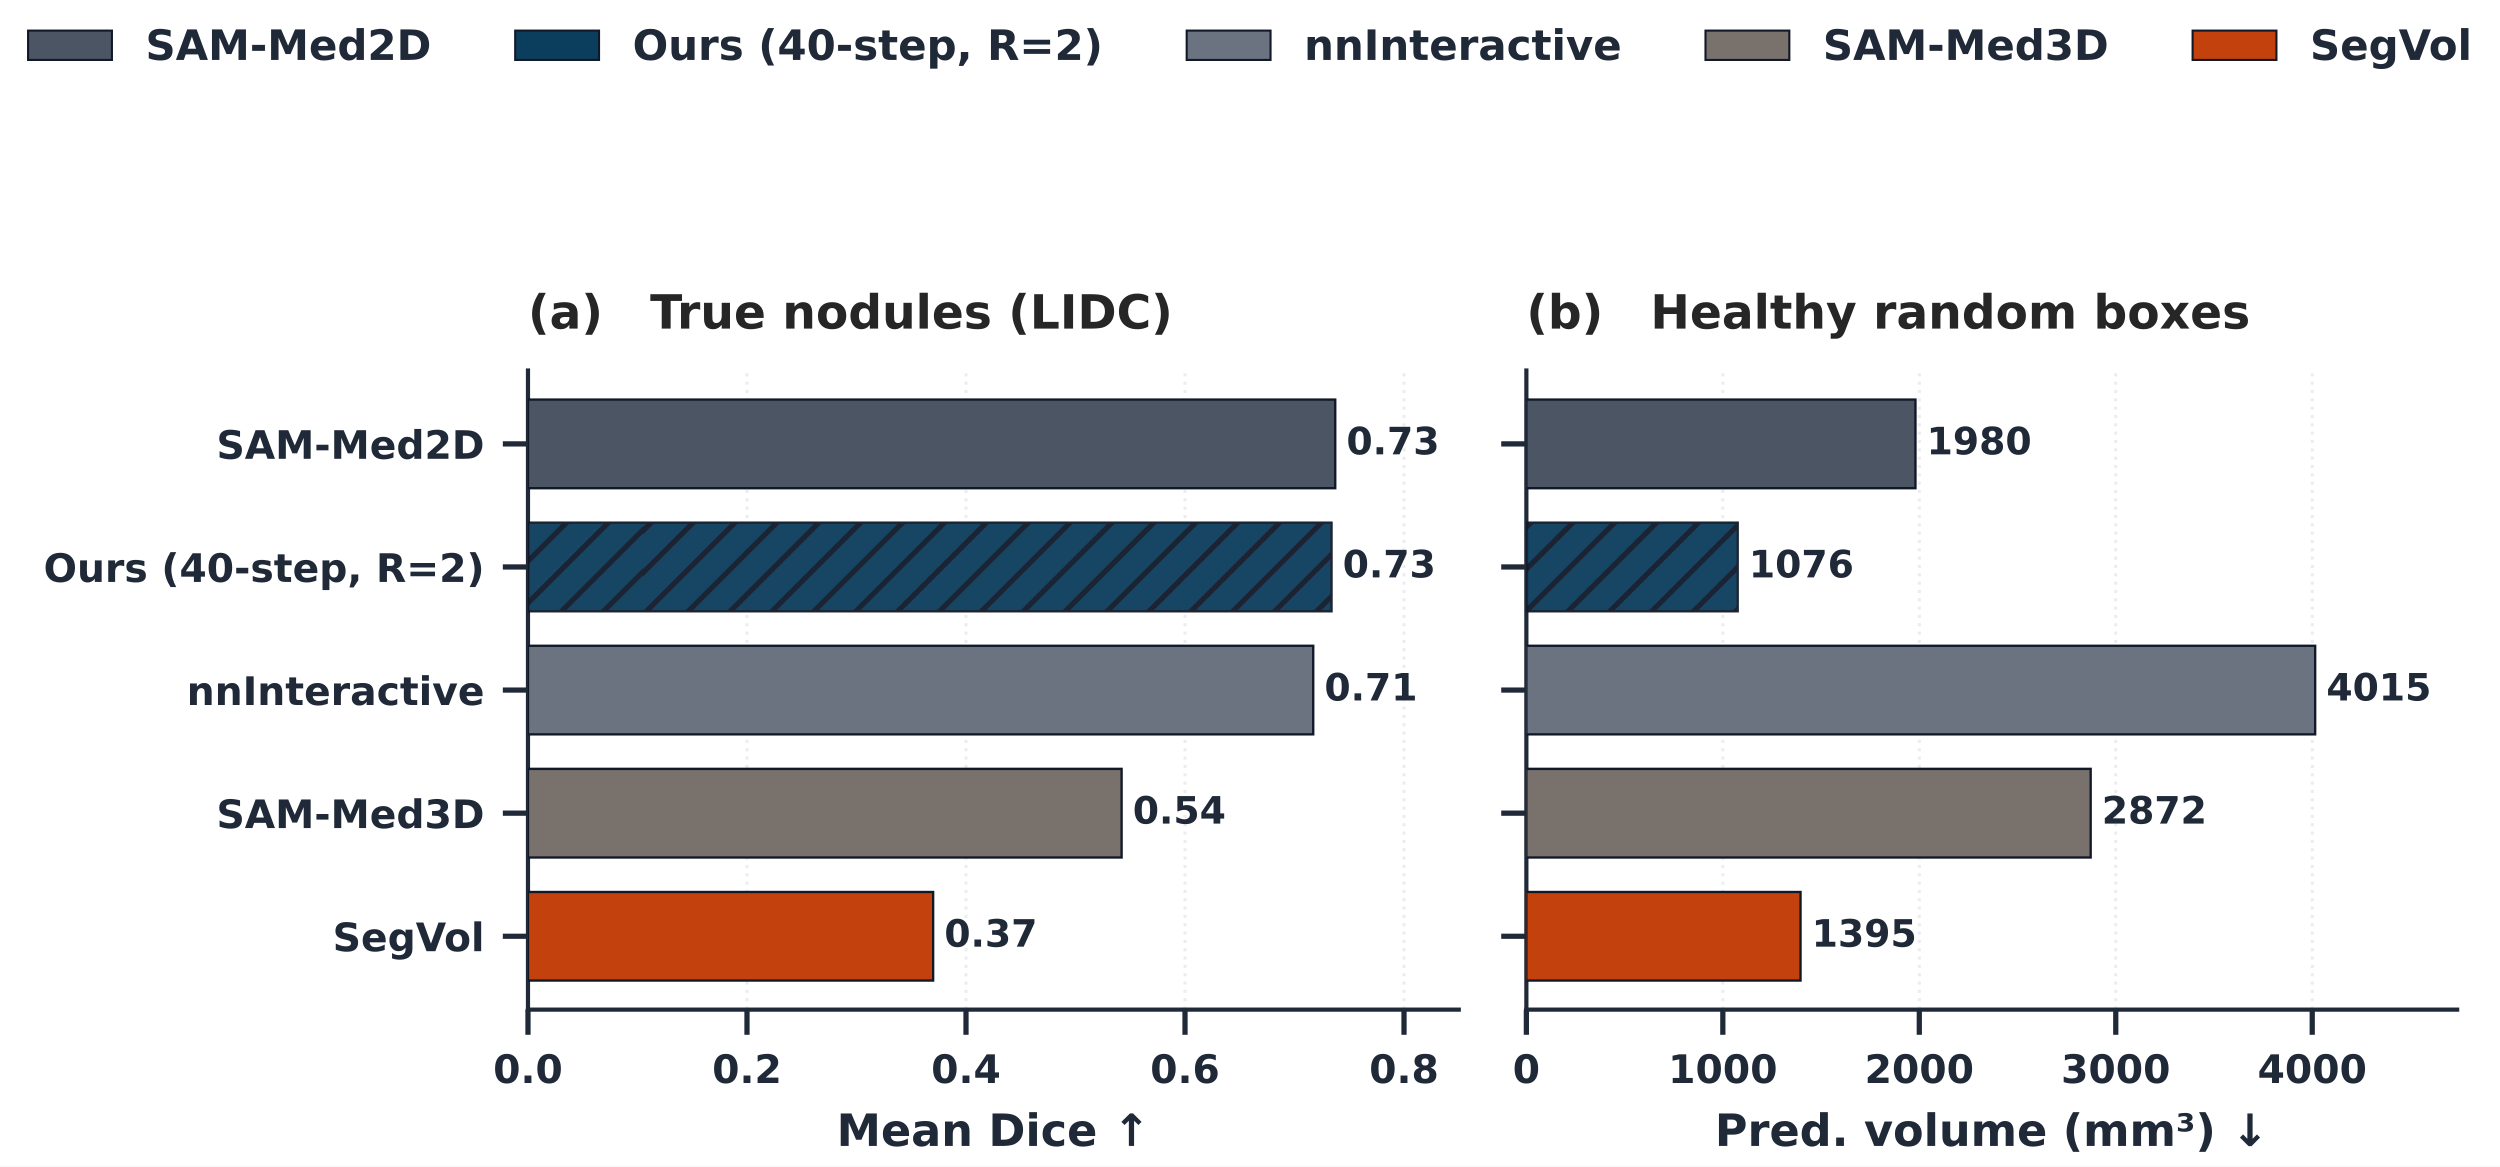
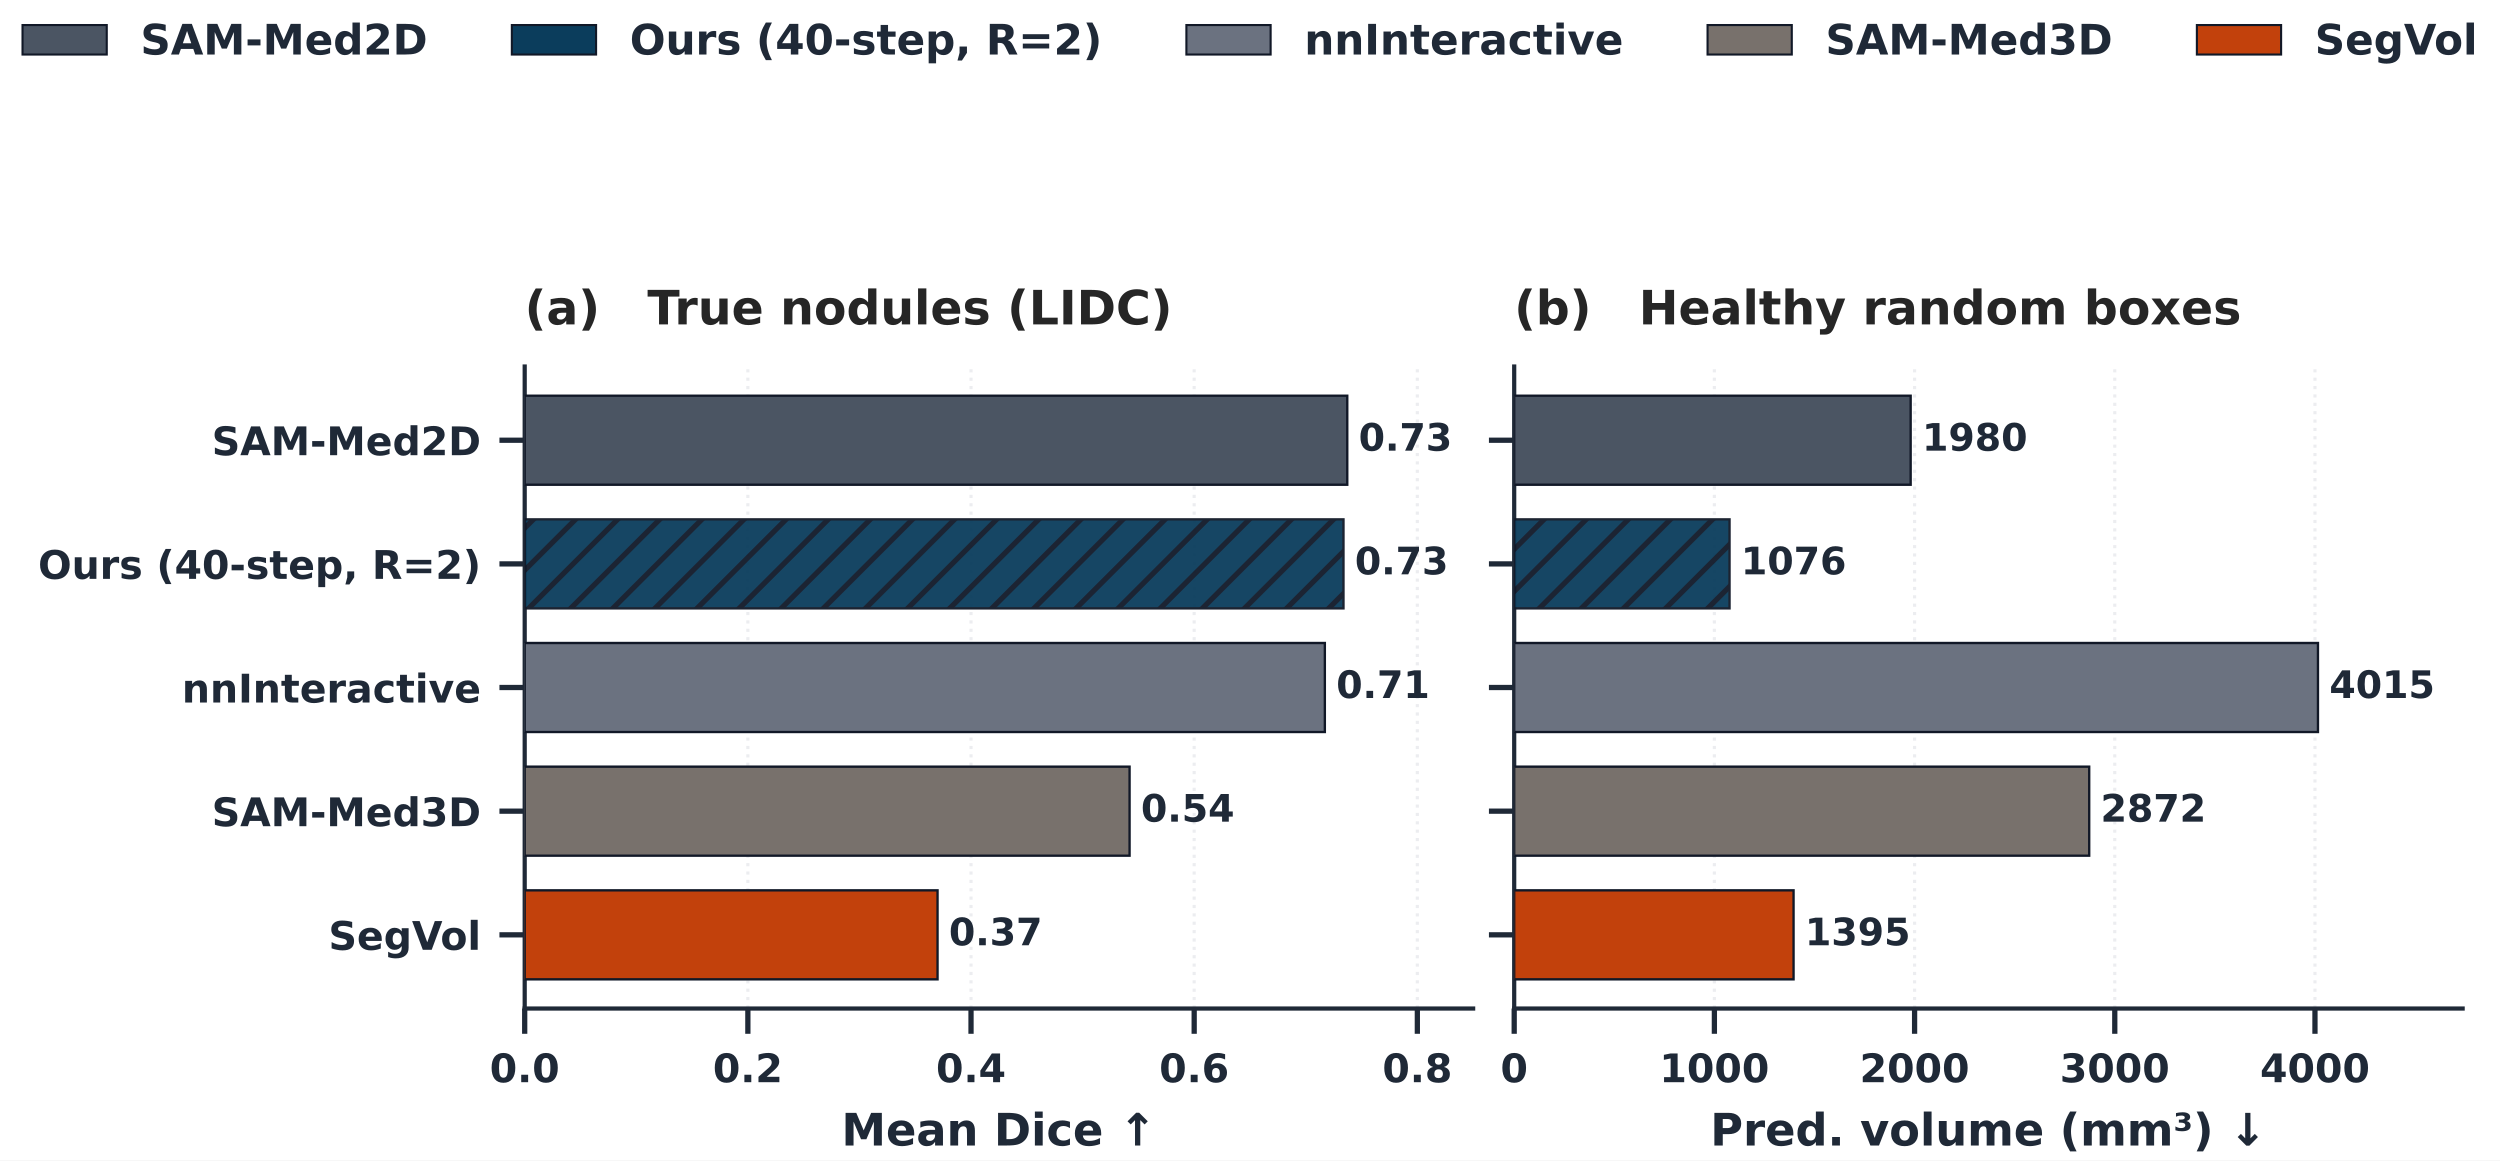
- <svg xmlns="http://www.w3.org/2000/svg" xmlns:xlink="http://www.w3.org/1999/xlink" width="477.082pt" height="222.615pt" viewBox="0 0 477.082 222.615" version="1.1">
+ <svg xmlns="http://www.w3.org/2000/svg" xmlns:xlink="http://www.w3.org/1999/xlink" width="474.923pt" height="220.455pt" viewBox="0 0 474.923 220.455" version="1.1">
  <defs>
    <style type="text/css">*{stroke-linejoin: round; stroke-linecap: butt}</style>
  </defs>
  <g id="figure_1">
    <g id="patch_1">
-       <path d="M 0 222.615  L 477.082 222.615  L 477.082 -0  L 0 -0  z " style="fill: #ffffff" />
+       <path d="M 0 220.455  L 474.923 220.455  L 474.923 0  L 0 0  z " style="fill: #ffffff" />
    </g>
    <g id="axes_1">
      <g id="patch_2">
-         <path d="M 100.756 192.67  L 278.381 192.67  L 278.381 70.708  L 100.756 70.708  z " style="fill: #ffffff" />
+         <path d="M 99.676 191.59  L 279.851 191.59  L 279.851 69.628  L 99.676 69.628  z " style="fill: #ffffff" />
      </g>
      <g id="matplotlib.axis_1">
        <g id="xtick_1">
          <g id="line2d_1">
-             <path d="M 100.756 192.67  L 100.756 70.708  " clip-path="url(#p31527097b0)" style="fill: none; stroke-dasharray: 0.6,0.99; stroke-dashoffset: 0; stroke: #e5e7eb; stroke-opacity: 0.75; stroke-width: 0.6" />
+             <path d="M 99.676 191.59  L 99.676 69.628  " clip-path="url(#pc7a6b435fd)" style="fill: none; stroke-dasharray: 0.6,0.99; stroke-dashoffset: 0; stroke: #e5e7eb; stroke-opacity: 0.75; stroke-width: 0.6" />
          </g>
          <g id="line2d_2">
            <defs>
-               <path id="mce74bf1b65" d="M 0 0  L 0 4.8  " style="stroke: #1f2937" />
+               <path id="ma908ad973b" d="M 0 0  L 0 4.8  " style="stroke: #1f2937" />
            </defs>
            <g>
-               <use xlink:href="#mce74bf1b65" x="100.756" y="192.67" style="fill: #1f2937; stroke: #1f2937" />
+               <use xlink:href="#ma908ad973b" x="99.676" y="191.59" style="fill: #1f2937; stroke: #1f2937" />
            </g>
          </g>
          <g id="text_1">
-             <text style="fill: #1f2937; font: 700 7.5px 'DejaVu Sans'; text-anchor: middle" x="100.756" y="206.669" transform="rotate(-0 100.7558 206.6685)">0.0</text>
+             <text style="fill: #1f2937; font: 700 7.5px 'DejaVu Sans'; text-anchor: middle" x="99.676" y="205.589" transform="rotate(-0 99.67582 205.5885)">0.0</text>
          </g>
        </g>
        <g id="xtick_2">
          <g id="line2d_3">
-             <path d="M 142.55 192.67  L 142.55 70.708  " clip-path="url(#p31527097b0)" style="fill: none; stroke-dasharray: 0.6,0.99; stroke-dashoffset: 0; stroke: #e5e7eb; stroke-opacity: 0.75; stroke-width: 0.6" />
+             <path d="M 142.07 191.59  L 142.07 69.628  " clip-path="url(#pc7a6b435fd)" style="fill: none; stroke-dasharray: 0.6,0.99; stroke-dashoffset: 0; stroke: #e5e7eb; stroke-opacity: 0.75; stroke-width: 0.6" />
          </g>
          <g id="line2d_4">
            <g>
-               <use xlink:href="#mce74bf1b65" x="142.55" y="192.67" style="fill: #1f2937; stroke: #1f2937" />
+               <use xlink:href="#ma908ad973b" x="142.07" y="191.59" style="fill: #1f2937; stroke: #1f2937" />
            </g>
          </g>
          <g id="text_2">
-             <text style="fill: #1f2937; font: 700 7.5px 'DejaVu Sans'; text-anchor: middle" x="142.55" y="206.669" transform="rotate(-0 142.5499 206.6685)">0.2</text>
+             <text style="fill: #1f2937; font: 700 7.5px 'DejaVu Sans'; text-anchor: middle" x="142.07" y="205.589" transform="rotate(-0 142.0699 205.5885)">0.2</text>
          </g>
        </g>
        <g id="xtick_3">
          <g id="line2d_5">
-             <path d="M 184.344 192.67  L 184.344 70.708  " clip-path="url(#p31527097b0)" style="fill: none; stroke-dasharray: 0.6,0.99; stroke-dashoffset: 0; stroke: #e5e7eb; stroke-opacity: 0.75; stroke-width: 0.6" />
+             <path d="M 184.464 191.59  L 184.464 69.628  " clip-path="url(#pc7a6b435fd)" style="fill: none; stroke-dasharray: 0.6,0.99; stroke-dashoffset: 0; stroke: #e5e7eb; stroke-opacity: 0.75; stroke-width: 0.6" />
          </g>
          <g id="line2d_6">
            <g>
-               <use xlink:href="#mce74bf1b65" x="184.344" y="192.67" style="fill: #1f2937; stroke: #1f2937" />
+               <use xlink:href="#ma908ad973b" x="184.464" y="191.59" style="fill: #1f2937; stroke: #1f2937" />
            </g>
          </g>
          <g id="text_3">
-             <text style="fill: #1f2937; font: 700 7.5px 'DejaVu Sans'; text-anchor: middle" x="184.344" y="206.669" transform="rotate(-0 184.3439 206.6685)">0.4</text>
+             <text style="fill: #1f2937; font: 700 7.5px 'DejaVu Sans'; text-anchor: middle" x="184.464" y="205.589" transform="rotate(-0 184.4639 205.5885)">0.4</text>
          </g>
        </g>
        <g id="xtick_4">
          <g id="line2d_7">
-             <path d="M 226.138 192.67  L 226.138 70.708  " clip-path="url(#p31527097b0)" style="fill: none; stroke-dasharray: 0.6,0.99; stroke-dashoffset: 0; stroke: #e5e7eb; stroke-opacity: 0.75; stroke-width: 0.6" />
+             <path d="M 226.858 191.59  L 226.858 69.628  " clip-path="url(#pc7a6b435fd)" style="fill: none; stroke-dasharray: 0.6,0.99; stroke-dashoffset: 0; stroke: #e5e7eb; stroke-opacity: 0.75; stroke-width: 0.6" />
          </g>
          <g id="line2d_8">
            <g>
-               <use xlink:href="#mce74bf1b65" x="226.138" y="192.67" style="fill: #1f2937; stroke: #1f2937" />
+               <use xlink:href="#ma908ad973b" x="226.858" y="191.59" style="fill: #1f2937; stroke: #1f2937" />
            </g>
          </g>
          <g id="text_4">
-             <text style="fill: #1f2937; font: 700 7.5px 'DejaVu Sans'; text-anchor: middle" x="226.138" y="206.669" transform="rotate(-0 226.138 206.6685)">0.6</text>
+             <text style="fill: #1f2937; font: 700 7.5px 'DejaVu Sans'; text-anchor: middle" x="226.858" y="205.589" transform="rotate(-0 226.858 205.5885)">0.6</text>
          </g>
        </g>
        <g id="xtick_5">
          <g id="line2d_9">
-             <path d="M 267.932 192.67  L 267.932 70.708  " clip-path="url(#p31527097b0)" style="fill: none; stroke-dasharray: 0.6,0.99; stroke-dashoffset: 0; stroke: #e5e7eb; stroke-opacity: 0.75; stroke-width: 0.6" />
+             <path d="M 269.252 191.59  L 269.252 69.628  " clip-path="url(#pc7a6b435fd)" style="fill: none; stroke-dasharray: 0.6,0.99; stroke-dashoffset: 0; stroke: #e5e7eb; stroke-opacity: 0.75; stroke-width: 0.6" />
          </g>
          <g id="line2d_10">
            <g>
-               <use xlink:href="#mce74bf1b65" x="267.932" y="192.67" style="fill: #1f2937; stroke: #1f2937" />
+               <use xlink:href="#ma908ad973b" x="269.252" y="191.59" style="fill: #1f2937; stroke: #1f2937" />
            </g>
          </g>
          <g id="text_5">
-             <text style="fill: #1f2937; font: 700 7.5px 'DejaVu Sans'; text-anchor: middle" x="267.932" y="206.669" transform="rotate(-0 267.932 206.6685)">0.8</text>
+             <text style="fill: #1f2937; font: 700 7.5px 'DejaVu Sans'; text-anchor: middle" x="269.252" y="205.589" transform="rotate(-0 269.252 205.5885)">0.8</text>
          </g>
        </g>
        <g id="text_6">
-           <text style="fill: #1f2937; font: 700 8.5px 'DejaVu Sans'; text-anchor: middle" x="189.568" y="218.687" transform="rotate(-0 189.5682 218.687)">Mean Dice ↑</text>
+           <text style="fill: #1f2937; font: 700 8.5px 'DejaVu Sans'; text-anchor: middle" x="189.763" y="217.607" transform="rotate(-0 189.7632 217.607)">Mean Dice ↑</text>
        </g>
      </g>
      <g id="matplotlib.axis_2">
        <g id="ytick_1">
          <g id="line2d_11">
            <defs>
-               <path id="m99093e6e97" d="M 0 0  L -4.8 0  " style="stroke: #1f2937" />
+               <path id="m273a26a1f0" d="M 0 0  L -4.8 0  " style="stroke: #1f2937" />
            </defs>
            <g>
-               <use xlink:href="#m99093e6e97" x="100.756" y="178.669" style="fill: #1f2937; stroke: #1f2937" />
+               <use xlink:href="#m273a26a1f0" x="99.676" y="177.589" style="fill: #1f2937; stroke: #1f2937" />
            </g>
          </g>
          <g id="text_7">
-             <text style="fill: #1f2937; font: 700 7.5px 'DejaVu Sans'; text-anchor: end" x="92.456" y="181.519" transform="rotate(-0 92.45582 181.5189)">SegVol</text>
+             <text style="fill: #1f2937; font: 700 7.5px 'DejaVu Sans'; text-anchor: end" x="91.376" y="180.439" transform="rotate(-0 91.37582 180.4389)">SegVol</text>
          </g>
        </g>
        <g id="ytick_2">
          <g id="line2d_12">
            <g>
-               <use xlink:href="#m99093e6e97" x="100.756" y="155.179" style="fill: #1f2937; stroke: #1f2937" />
+               <use xlink:href="#m273a26a1f0" x="99.676" y="154.099" style="fill: #1f2937; stroke: #1f2937" />
            </g>
          </g>
          <g id="text_8">
-             <text style="fill: #1f2937; font: 700 7.5px 'DejaVu Sans'; text-anchor: end" x="92.456" y="158.029" transform="rotate(-0 92.45582 158.0286)">SAM-Med3D</text>
+             <text style="fill: #1f2937; font: 700 7.5px 'DejaVu Sans'; text-anchor: end" x="91.376" y="156.949" transform="rotate(-0 91.37582 156.9486)">SAM-Med3D</text>
          </g>
        </g>
        <g id="ytick_3">
          <g id="line2d_13">
            <g>
-               <use xlink:href="#m99093e6e97" x="100.756" y="131.689" style="fill: #1f2937; stroke: #1f2937" />
+               <use xlink:href="#m273a26a1f0" x="99.676" y="130.609" style="fill: #1f2937; stroke: #1f2937" />
            </g>
          </g>
          <g id="text_9">
-             <text style="fill: #1f2937; font: 700 7.5px 'DejaVu Sans'; text-anchor: end" x="92.456" y="134.538" transform="rotate(-0 92.45582 134.5383)">nnInteractive</text>
+             <text style="fill: #1f2937; font: 700 7.5px 'DejaVu Sans'; text-anchor: end" x="91.376" y="133.458" transform="rotate(-0 91.37582 133.4583)">nnInteractive</text>
          </g>
        </g>
        <g id="ytick_4">
          <g id="line2d_14">
            <g>
-               <use xlink:href="#m99093e6e97" x="100.756" y="108.199" style="fill: #1f2937; stroke: #1f2937" />
+               <use xlink:href="#m273a26a1f0" x="99.676" y="107.119" style="fill: #1f2937; stroke: #1f2937" />
            </g>
          </g>
          <g id="text_10">
-             <text style="fill: #1f2937; font: 700 7.5px 'DejaVu Sans'; text-anchor: end" x="92.456" y="111.048" transform="rotate(-0 92.45582 111.048)">Ours (40-step, R=2)</text>
+             <text style="fill: #1f2937; font: 700 7.5px 'DejaVu Sans'; text-anchor: end" x="91.376" y="109.968" transform="rotate(-0 91.37582 109.968)">Ours (40-step, R=2)</text>
          </g>
        </g>
        <g id="ytick_5">
          <g id="line2d_15">
            <g>
-               <use xlink:href="#m99093e6e97" x="100.756" y="84.708" style="fill: #1f2937; stroke: #1f2937" />
+               <use xlink:href="#m273a26a1f0" x="99.676" y="83.628" style="fill: #1f2937; stroke: #1f2937" />
            </g>
          </g>
          <g id="text_11">
-             <text style="fill: #1f2937; font: 700 7.5px 'DejaVu Sans'; text-anchor: end" x="92.456" y="87.558" transform="rotate(-0 92.45582 87.55764)">SAM-Med2D</text>
+             <text style="fill: #1f2937; font: 700 7.5px 'DejaVu Sans'; text-anchor: end" x="91.376" y="86.478" transform="rotate(-0 91.37582 86.47764)">SAM-Med2D</text>
          </g>
        </g>
      </g>
      <g id="patch_3">
-         <path d="M 100.756 192.67  L 100.756 70.708  " style="fill: none; stroke: #1f2937; stroke-width: 0.8; stroke-linejoin: miter; stroke-linecap: square" />
+         <path d="M 99.676 191.59  L 99.676 69.628  " style="fill: none; stroke: #1f2937; stroke-width: 0.8; stroke-linejoin: miter; stroke-linecap: square" />
      </g>
      <g id="patch_4">
-         <path d="M 100.756 192.67  L 278.381 192.67  " style="fill: none; stroke: #1f2937; stroke-width: 0.8; stroke-linejoin: miter; stroke-linecap: square" />
+         <path d="M 99.676 191.59  L 279.851 191.59  " style="fill: none; stroke: #1f2937; stroke-width: 0.8; stroke-linejoin: miter; stroke-linecap: square" />
      </g>
      <g id="patch_5">
-         <path d="M 100.756 187.126  L 178.075 187.126  L 178.075 170.213  L 100.756 170.213  z " clip-path="url(#p31527097b0)" style="fill: #c2410c; stroke: #111827; stroke-width: 0.45; stroke-linejoin: miter" />
+         <path d="M 99.676 186.046  L 178.105 186.046  L 178.105 169.133  L 99.676 169.133  z " clip-path="url(#pc7a6b435fd)" style="fill: #c2410c; stroke: #111827; stroke-width: 0.45; stroke-linejoin: miter" />
      </g>
      <g id="patch_6">
-         <path d="M 100.756 163.636  L 214.039 163.636  L 214.039 146.723  L 100.756 146.723  z " clip-path="url(#p31527097b0)" style="fill: #78716c; stroke: #111827; stroke-width: 0.45; stroke-linejoin: miter" />
+         <path d="M 99.676 162.556  L 214.585 162.556  L 214.585 145.643  L 99.676 145.643  z " clip-path="url(#pc7a6b435fd)" style="fill: #78716c; stroke: #111827; stroke-width: 0.45; stroke-linejoin: miter" />
      </g>
      <g id="patch_7">
-         <path d="M 100.756 140.145  L 250.608 140.145  L 250.608 123.232  L 100.756 123.232  z " clip-path="url(#p31527097b0)" style="fill: #6b7280; stroke: #111827; stroke-width: 0.45; stroke-linejoin: miter" />
+         <path d="M 99.676 139.065  L 251.68 139.065  L 251.68 122.152  L 99.676 122.152  z " clip-path="url(#pc7a6b435fd)" style="fill: #6b7280; stroke: #111827; stroke-width: 0.45; stroke-linejoin: miter" />
      </g>
      <g id="patch_8">
-         <path d="M 100.756 116.655  L 254.098 116.655  L 254.098 99.742  L 100.756 99.742  z " clip-path="url(#p31527097b0)" style="fill: url(#h1f7b08284b); opacity: 0.95; stroke: #111827; stroke-width: 0.45; stroke-linejoin: miter" />
+         <path d="M 99.676 115.575  L 255.22 115.575  L 255.22 98.662  L 99.676 98.662  z " clip-path="url(#pc7a6b435fd)" style="fill: url(#h3e539dc8ba); opacity: 0.95; stroke: #111827; stroke-width: 0.45; stroke-linejoin: miter" />
      </g>
      <g id="patch_9">
-         <path d="M 100.756 93.165  L 254.809 93.165  L 254.809 76.252  L 100.756 76.252  z " clip-path="url(#p31527097b0)" style="fill: #4b5563; stroke: #111827; stroke-width: 0.45; stroke-linejoin: miter" />
+         <path d="M 99.676 92.085  L 255.94 92.085  L 255.94 75.172  L 99.676 75.172  z " clip-path="url(#pc7a6b435fd)" style="fill: #4b5563; stroke: #111827; stroke-width: 0.45; stroke-linejoin: miter" />
      </g>
      <g id="text_12">
-         <text style="fill: #1f2937; font: 700 7.2px 'DejaVu Sans'; text-anchor: start" x="180.206" y="180.656" transform="rotate(-0 180.2063 180.6562)">0.37</text>
+         <text style="fill: #1f2937; font: 700 7.2px 'DejaVu Sans'; text-anchor: start" x="180.267" y="179.576" transform="rotate(-0 180.2669 179.5762)">0.37</text>
      </g>
      <g id="text_13">
-         <text style="fill: #1f2937; font: 700 7.2px 'DejaVu Sans'; text-anchor: start" x="216.17" y="157.166" transform="rotate(-0 216.1701 157.1659)">0.54</text>
+         <text style="fill: #1f2937; font: 700 7.2px 'DejaVu Sans'; text-anchor: start" x="216.747" y="156.086" transform="rotate(-0 216.747 156.0859)">0.54</text>
      </g>
      <g id="text_14">
-         <text style="fill: #1f2937; font: 700 7.2px 'DejaVu Sans'; text-anchor: start" x="252.74" y="133.676" transform="rotate(-0 252.7399 133.6756)">0.71</text>
+         <text style="fill: #1f2937; font: 700 7.2px 'DejaVu Sans'; text-anchor: start" x="253.842" y="132.596" transform="rotate(-0 253.8418 132.5956)">0.71</text>
      </g>
      <g id="text_15">
-         <text style="fill: #1f2937; font: 700 7.2px 'DejaVu Sans'; text-anchor: start" x="256.23" y="110.185" transform="rotate(-0 256.2297 110.1853)">0.73</text>
+         <text style="fill: #1f2937; font: 700 7.2px 'DejaVu Sans'; text-anchor: start" x="257.382" y="109.105" transform="rotate(-0 257.3817 109.1053)">0.73</text>
      </g>
      <g id="text_16">
-         <text style="fill: #1f2937; font: 700 7.2px 'DejaVu Sans'; text-anchor: start" x="256.94" y="86.695" transform="rotate(-0 256.9402 86.69498)">0.73</text>
+         <text style="fill: #1f2937; font: 700 7.2px 'DejaVu Sans'; text-anchor: start" x="258.102" y="85.615" transform="rotate(-0 258.1024 85.61498)">0.73</text>
      </g>
      <g id="text_17">
-         <text style="fill: #262626; font: 700 9px 'DejaVu Sans'; text-anchor: start" x="100.756" y="62.708" transform="rotate(-0 100.7558 62.708)">(a) True nodules (LIDC)</text>
+         <text style="fill: #262626; font: 700 9px 'DejaVu Sans'; text-anchor: start" x="99.676" y="61.628" transform="rotate(-0 99.67582 61.628)">(a) True nodules (LIDC)</text>
      </g>
    </g>
    <g id="axes_2">
      <g id="patch_10">
-         <path d="M 291.281 192.67  L 468.905 192.67  L 468.905 70.708  L 291.281 70.708  z " style="fill: #ffffff" />
+         <path d="M 287.651 191.59  L 467.825 191.59  L 467.825 69.628  L 287.651 69.628  z " style="fill: #ffffff" />
      </g>
      <g id="matplotlib.axis_3">
        <g id="xtick_6">
          <g id="line2d_16">
-             <path d="M 291.281 192.67  L 291.281 70.708  " clip-path="url(#p69599f7038)" style="fill: none; stroke-dasharray: 0.6,0.99; stroke-dashoffset: 0; stroke: #e5e7eb; stroke-opacity: 0.75; stroke-width: 0.6" />
+             <path d="M 287.651 191.59  L 287.651 69.628  " clip-path="url(#pdc03c548d3)" style="fill: none; stroke-dasharray: 0.6,0.99; stroke-dashoffset: 0; stroke: #e5e7eb; stroke-opacity: 0.75; stroke-width: 0.6" />
          </g>
          <g id="line2d_17">
            <g>
-               <use xlink:href="#mce74bf1b65" x="291.281" y="192.67" style="fill: #1f2937; stroke: #1f2937" />
+               <use xlink:href="#ma908ad973b" x="287.651" y="191.59" style="fill: #1f2937; stroke: #1f2937" />
            </g>
          </g>
          <g id="text_18">
-             <text style="fill: #1f2937; font: 700 7.5px 'DejaVu Sans'; text-anchor: middle" x="291.281" y="206.669" transform="rotate(-0 291.2805 206.6685)">0</text>
+             <text style="fill: #1f2937; font: 700 7.5px 'DejaVu Sans'; text-anchor: middle" x="287.651" y="205.589" transform="rotate(-0 287.6505 205.5885)">0</text>
          </g>
        </g>
        <g id="xtick_7">
          <g id="line2d_18">
-             <path d="M 328.773 192.67  L 328.773 70.708  " clip-path="url(#p69599f7038)" style="fill: none; stroke-dasharray: 0.6,0.99; stroke-dashoffset: 0; stroke: #e5e7eb; stroke-opacity: 0.75; stroke-width: 0.6" />
+             <path d="M 325.681 191.59  L 325.681 69.628  " clip-path="url(#pdc03c548d3)" style="fill: none; stroke-dasharray: 0.6,0.99; stroke-dashoffset: 0; stroke: #e5e7eb; stroke-opacity: 0.75; stroke-width: 0.6" />
          </g>
          <g id="line2d_19">
            <g>
-               <use xlink:href="#mce74bf1b65" x="328.773" y="192.67" style="fill: #1f2937; stroke: #1f2937" />
+               <use xlink:href="#ma908ad973b" x="325.681" y="191.59" style="fill: #1f2937; stroke: #1f2937" />
            </g>
          </g>
          <g id="text_19">
-             <text style="fill: #1f2937; font: 700 7.5px 'DejaVu Sans'; text-anchor: middle" x="328.773" y="206.669" transform="rotate(-0 328.7729 206.6685)">1000</text>
+             <text style="fill: #1f2937; font: 700 7.5px 'DejaVu Sans'; text-anchor: middle" x="325.681" y="205.589" transform="rotate(-0 325.6812 205.5885)">1000</text>
          </g>
        </g>
        <g id="xtick_8">
          <g id="line2d_20">
-             <path d="M 366.265 192.67  L 366.265 70.708  " clip-path="url(#p69599f7038)" style="fill: none; stroke-dasharray: 0.6,0.99; stroke-dashoffset: 0; stroke: #e5e7eb; stroke-opacity: 0.75; stroke-width: 0.6" />
+             <path d="M 363.712 191.59  L 363.712 69.628  " clip-path="url(#pdc03c548d3)" style="fill: none; stroke-dasharray: 0.6,0.99; stroke-dashoffset: 0; stroke: #e5e7eb; stroke-opacity: 0.75; stroke-width: 0.6" />
          </g>
          <g id="line2d_21">
            <g>
-               <use xlink:href="#mce74bf1b65" x="366.265" y="192.67" style="fill: #1f2937; stroke: #1f2937" />
+               <use xlink:href="#ma908ad973b" x="363.712" y="191.59" style="fill: #1f2937; stroke: #1f2937" />
            </g>
          </g>
          <g id="text_20">
-             <text style="fill: #1f2937; font: 700 7.5px 'DejaVu Sans'; text-anchor: middle" x="366.265" y="206.669" transform="rotate(-0 366.2654 206.6685)">2000</text>
+             <text style="fill: #1f2937; font: 700 7.5px 'DejaVu Sans'; text-anchor: middle" x="363.712" y="205.589" transform="rotate(-0 363.7118 205.5885)">2000</text>
          </g>
        </g>
        <g id="xtick_9">
          <g id="line2d_22">
-             <path d="M 403.758 192.67  L 403.758 70.708  " clip-path="url(#p69599f7038)" style="fill: none; stroke-dasharray: 0.6,0.99; stroke-dashoffset: 0; stroke: #e5e7eb; stroke-opacity: 0.75; stroke-width: 0.6" />
+             <path d="M 401.742 191.59  L 401.742 69.628  " clip-path="url(#pdc03c548d3)" style="fill: none; stroke-dasharray: 0.6,0.99; stroke-dashoffset: 0; stroke: #e5e7eb; stroke-opacity: 0.75; stroke-width: 0.6" />
          </g>
          <g id="line2d_23">
            <g>
-               <use xlink:href="#mce74bf1b65" x="403.758" y="192.67" style="fill: #1f2937; stroke: #1f2937" />
+               <use xlink:href="#ma908ad973b" x="401.742" y="191.59" style="fill: #1f2937; stroke: #1f2937" />
            </g>
          </g>
          <g id="text_21">
-             <text style="fill: #1f2937; font: 700 7.5px 'DejaVu Sans'; text-anchor: middle" x="403.758" y="206.669" transform="rotate(-0 403.7578 206.6685)">3000</text>
+             <text style="fill: #1f2937; font: 700 7.5px 'DejaVu Sans'; text-anchor: middle" x="401.742" y="205.589" transform="rotate(-0 401.7425 205.5885)">3000</text>
          </g>
        </g>
        <g id="xtick_10">
          <g id="line2d_24">
-             <path d="M 441.25 192.67  L 441.25 70.708  " clip-path="url(#p69599f7038)" style="fill: none; stroke-dasharray: 0.6,0.99; stroke-dashoffset: 0; stroke: #e5e7eb; stroke-opacity: 0.75; stroke-width: 0.6" />
+             <path d="M 439.773 191.59  L 439.773 69.628  " clip-path="url(#pdc03c548d3)" style="fill: none; stroke-dasharray: 0.6,0.99; stroke-dashoffset: 0; stroke: #e5e7eb; stroke-opacity: 0.75; stroke-width: 0.6" />
          </g>
          <g id="line2d_25">
            <g>
-               <use xlink:href="#mce74bf1b65" x="441.25" y="192.67" style="fill: #1f2937; stroke: #1f2937" />
+               <use xlink:href="#ma908ad973b" x="439.773" y="191.59" style="fill: #1f2937; stroke: #1f2937" />
            </g>
          </g>
          <g id="text_22">
-             <text style="fill: #1f2937; font: 700 7.5px 'DejaVu Sans'; text-anchor: middle" x="441.25" y="206.669" transform="rotate(-0 441.2502 206.6685)">4000</text>
+             <text style="fill: #1f2937; font: 700 7.5px 'DejaVu Sans'; text-anchor: middle" x="439.773" y="205.589" transform="rotate(-0 439.7732 205.5885)">4000</text>
          </g>
        </g>
        <g id="text_23">
-           <text style="fill: #1f2937; font: 700 8.5px 'DejaVu Sans'; text-anchor: middle" x="380.093" y="218.687" transform="rotate(-0 380.0929 218.687)">Pred. volume (mm³) ↓</text>
+           <text style="fill: #1f2937; font: 700 8.5px 'DejaVu Sans'; text-anchor: middle" x="377.738" y="217.607" transform="rotate(-0 377.7379 217.607)">Pred. volume (mm³) ↓</text>
        </g>
      </g>
      <g id="matplotlib.axis_4">
        <g id="ytick_6">
          <g id="line2d_26">
            <g>
-               <use xlink:href="#m99093e6e97" x="291.281" y="178.669" style="fill: #1f2937; stroke: #1f2937" />
+               <use xlink:href="#m273a26a1f0" x="287.651" y="177.589" style="fill: #1f2937; stroke: #1f2937" />
            </g>
          </g>
        </g>
        <g id="ytick_7">
          <g id="line2d_27">
            <g>
-               <use xlink:href="#m99093e6e97" x="291.281" y="155.179" style="fill: #1f2937; stroke: #1f2937" />
+               <use xlink:href="#m273a26a1f0" x="287.651" y="154.099" style="fill: #1f2937; stroke: #1f2937" />
            </g>
          </g>
        </g>
        <g id="ytick_8">
          <g id="line2d_28">
            <g>
-               <use xlink:href="#m99093e6e97" x="291.281" y="131.689" style="fill: #1f2937; stroke: #1f2937" />
+               <use xlink:href="#m273a26a1f0" x="287.651" y="130.609" style="fill: #1f2937; stroke: #1f2937" />
            </g>
          </g>
        </g>
        <g id="ytick_9">
          <g id="line2d_29">
            <g>
-               <use xlink:href="#m99093e6e97" x="291.281" y="108.199" style="fill: #1f2937; stroke: #1f2937" />
+               <use xlink:href="#m273a26a1f0" x="287.651" y="107.119" style="fill: #1f2937; stroke: #1f2937" />
            </g>
          </g>
        </g>
        <g id="ytick_10">
          <g id="line2d_30">
            <g>
-               <use xlink:href="#m99093e6e97" x="291.281" y="84.708" style="fill: #1f2937; stroke: #1f2937" />
+               <use xlink:href="#m273a26a1f0" x="287.651" y="83.628" style="fill: #1f2937; stroke: #1f2937" />
            </g>
          </g>
        </g>
      </g>
      <g id="patch_11">
-         <path d="M 291.281 192.67  L 291.281 70.708  " style="fill: none; stroke: #1f2937; stroke-width: 0.8; stroke-linejoin: miter; stroke-linecap: square" />
+         <path d="M 287.651 191.59  L 287.651 69.628  " style="fill: none; stroke: #1f2937; stroke-width: 0.8; stroke-linejoin: miter; stroke-linecap: square" />
      </g>
      <g id="patch_12">
-         <path d="M 291.281 192.67  L 468.905 192.67  " style="fill: none; stroke: #1f2937; stroke-width: 0.8; stroke-linejoin: miter; stroke-linecap: square" />
+         <path d="M 287.651 191.59  L 467.825 191.59  " style="fill: none; stroke: #1f2937; stroke-width: 0.8; stroke-linejoin: miter; stroke-linecap: square" />
      </g>
      <g id="patch_13">
-         <path d="M 291.281 187.126  L 343.601 187.126  L 343.601 170.213  L 291.281 170.213  z " clip-path="url(#p69599f7038)" style="fill: #c2410c; stroke: #111827; stroke-width: 0.45; stroke-linejoin: miter" />
+         <path d="M 287.651 186.046  L 340.722 186.046  L 340.722 169.133  L 287.651 169.133  z " clip-path="url(#pdc03c548d3)" style="fill: #c2410c; stroke: #111827; stroke-width: 0.45; stroke-linejoin: miter" />
      </g>
      <g id="patch_14">
-         <path d="M 291.281 163.636  L 398.969 163.636  L 398.969 146.723  L 291.281 146.723  z " clip-path="url(#p69599f7038)" style="fill: #78716c; stroke: #111827; stroke-width: 0.45; stroke-linejoin: miter" />
+         <path d="M 287.651 162.556  L 396.885 162.556  L 396.885 145.643  L 287.651 145.643  z " clip-path="url(#pdc03c548d3)" style="fill: #78716c; stroke: #111827; stroke-width: 0.45; stroke-linejoin: miter" />
      </g>
      <g id="patch_15">
-         <path d="M 291.281 140.145  L 441.81 140.145  L 441.81 123.232  L 291.281 123.232  z " clip-path="url(#p69599f7038)" style="fill: #6b7280; stroke: #111827; stroke-width: 0.45; stroke-linejoin: miter" />
+         <path d="M 287.651 139.065  L 440.341 139.065  L 440.341 122.152  L 287.651 122.152  z " clip-path="url(#pdc03c548d3)" style="fill: #6b7280; stroke: #111827; stroke-width: 0.45; stroke-linejoin: miter" />
      </g>
      <g id="patch_16">
-         <path d="M 291.281 116.655  L 331.61 116.655  L 331.61 99.742  L 291.281 99.742  z " clip-path="url(#p69599f7038)" style="fill: url(#h1f7b08284b); opacity: 0.95; stroke: #111827; stroke-width: 0.45; stroke-linejoin: miter" />
+         <path d="M 287.651 115.575  L 328.559 115.575  L 328.559 98.662  L 287.651 98.662  z " clip-path="url(#pdc03c548d3)" style="fill: url(#h3e539dc8ba); opacity: 0.95; stroke: #111827; stroke-width: 0.45; stroke-linejoin: miter" />
      </g>
      <g id="patch_17">
-         <path d="M 291.281 93.165  L 365.532 93.165  L 365.532 76.252  L 291.281 76.252  z " clip-path="url(#p69599f7038)" style="fill: #4b5563; stroke: #111827; stroke-width: 0.45; stroke-linejoin: miter" />
+         <path d="M 287.651 92.085  L 362.968 92.085  L 362.968 75.172  L 287.651 75.172  z " clip-path="url(#pdc03c548d3)" style="fill: #4b5563; stroke: #111827; stroke-width: 0.45; stroke-linejoin: miter" />
      </g>
      <g id="text_24">
-         <text style="fill: #1f2937; font: 700 7.2px 'DejaVu Sans'; text-anchor: start" x="345.732" y="180.656" transform="rotate(-0 345.732 180.6562)">1395</text>
+         <text style="fill: #1f2937; font: 700 7.2px 'DejaVu Sans'; text-anchor: start" x="342.884" y="179.576" transform="rotate(-0 342.8838 179.5762)">1395</text>
      </g>
      <g id="text_25">
-         <text style="fill: #1f2937; font: 700 7.2px 'DejaVu Sans'; text-anchor: start" x="401.1" y="157.166" transform="rotate(-0 401.1004 157.1659)">2872</text>
+         <text style="fill: #1f2937; font: 700 7.2px 'DejaVu Sans'; text-anchor: start" x="399.047" y="156.086" transform="rotate(-0 399.047 156.0859)">2872</text>
      </g>
      <g id="text_26">
-         <text style="fill: #1f2937; font: 700 7.2px 'DejaVu Sans'; text-anchor: start" x="443.941" y="133.676" transform="rotate(-0 443.9415 133.6756)">4015</text>
+         <text style="fill: #1f2937; font: 700 7.2px 'DejaVu Sans'; text-anchor: start" x="442.503" y="132.596" transform="rotate(-0 442.5031 132.5956)">4015</text>
      </g>
      <g id="text_27">
-         <text style="fill: #1f2937; font: 700 7.2px 'DejaVu Sans'; text-anchor: start" x="333.741" y="110.185" transform="rotate(-0 333.7414 110.1853)">1076</text>
+         <text style="fill: #1f2937; font: 700 7.2px 'DejaVu Sans'; text-anchor: start" x="330.721" y="109.105" transform="rotate(-0 330.7209 109.1053)">1076</text>
      </g>
      <g id="text_28">
-         <text style="fill: #1f2937; font: 700 7.2px 'DejaVu Sans'; text-anchor: start" x="367.663" y="86.695" transform="rotate(-0 367.6632 86.69498)">1980</text>
+         <text style="fill: #1f2937; font: 700 7.2px 'DejaVu Sans'; text-anchor: start" x="365.13" y="85.615" transform="rotate(-0 365.1297 85.61498)">1980</text>
      </g>
      <g id="text_29">
-         <text style="fill: #262626; font: 700 9px 'DejaVu Sans'; text-anchor: start" x="291.281" y="62.708" transform="rotate(-0 291.2805 62.708)">(b) Healthy random boxes</text>
+         <text style="fill: #262626; font: 700 9px 'DejaVu Sans'; text-anchor: start" x="287.651" y="61.628" transform="rotate(-0 287.6505 61.628)">(b) Healthy random boxes</text>
      </g>
    </g>
    <g id="legend_1">
      <g id="patch_18">
-         <path d="M 5.36 11.439  L 21.36 11.439  L 21.36 5.839  L 5.36 5.839  z " style="fill: #4b5563; stroke: #111827; stroke-width: 0.4; stroke-linejoin: miter" />
+         <path d="M 4.28 10.359  L 20.28 10.359  L 20.28 4.759  L 4.28 4.759  z " style="fill: #4b5563; stroke: #111827; stroke-width: 0.4; stroke-linejoin: miter" />
      </g>
      <g id="text_30">
-         <text style="fill: #1f2937; font: 700 8px 'DejaVu Sans'; text-anchor: start" x="27.76" y="11.439" transform="rotate(-0 27.76 11.43875)">SAM-Med2D</text>
+         <text style="fill: #1f2937; font: 700 8px 'DejaVu Sans'; text-anchor: start" x="26.68" y="10.359" transform="rotate(-0 26.68 10.35875)">SAM-Med2D</text>
      </g>
      <g id="patch_19">
-         <path d="M 98.315 11.439  L 114.315 11.439  L 114.315 5.839  L 98.315 5.839  z " style="fill: #0b3d5c; stroke: #111827; stroke-width: 0.4; stroke-linejoin: miter" />
+         <path d="M 97.235 10.359  L 113.235 10.359  L 113.235 4.759  L 97.235 4.759  z " style="fill: #0b3d5c; stroke: #111827; stroke-width: 0.4; stroke-linejoin: miter" />
      </g>
      <g id="text_31">
-         <text style="fill: #1f2937; font: 700 8px 'DejaVu Sans'; text-anchor: start" x="120.715" y="11.439" transform="rotate(-0 120.715 11.43875)">Ours (40-step, R=2)</text>
+         <text style="fill: #1f2937; font: 700 8px 'DejaVu Sans'; text-anchor: start" x="119.635" y="10.359" transform="rotate(-0 119.635 10.35875)">Ours (40-step, R=2)</text>
      </g>
      <g id="patch_20">
-         <path d="M 226.459 11.439  L 242.459 11.439  L 242.459 5.839  L 226.459 5.839  z " style="fill: #6b7280; stroke: #111827; stroke-width: 0.4; stroke-linejoin: miter" />
+         <path d="M 225.379 10.359  L 241.379 10.359  L 241.379 4.759  L 225.379 4.759  z " style="fill: #6b7280; stroke: #111827; stroke-width: 0.4; stroke-linejoin: miter" />
      </g>
      <g id="text_32">
-         <text style="fill: #1f2937; font: 700 8px 'DejaVu Sans'; text-anchor: start" x="248.859" y="11.439" transform="rotate(-0 248.8587 11.43875)">nnInteractive</text>
+         <text style="fill: #1f2937; font: 700 8px 'DejaVu Sans'; text-anchor: start" x="247.779" y="10.359" transform="rotate(-0 247.7788 10.35875)">nnInteractive</text>
      </g>
      <g id="patch_21">
-         <path d="M 325.464 11.439  L 341.464 11.439  L 341.464 5.839  L 325.464 5.839  z " style="fill: #78716c; stroke: #111827; stroke-width: 0.4; stroke-linejoin: miter" />
+         <path d="M 324.384 10.359  L 340.384 10.359  L 340.384 4.759  L 324.384 4.759  z " style="fill: #78716c; stroke: #111827; stroke-width: 0.4; stroke-linejoin: miter" />
      </g>
      <g id="text_33">
-         <text style="fill: #1f2937; font: 700 8px 'DejaVu Sans'; text-anchor: start" x="347.864" y="11.439" transform="rotate(-0 347.8637 11.43875)">SAM-Med3D</text>
+         <text style="fill: #1f2937; font: 700 8px 'DejaVu Sans'; text-anchor: start" x="346.784" y="10.359" transform="rotate(-0 346.7837 10.35875)">SAM-Med3D</text>
      </g>
      <g id="patch_22">
-         <path d="M 418.419 11.439  L 434.419 11.439  L 434.419 5.839  L 418.419 5.839  z " style="fill: #c2410c; stroke: #111827; stroke-width: 0.4; stroke-linejoin: miter" />
+         <path d="M 417.339 10.359  L 433.339 10.359  L 433.339 4.759  L 417.339 4.759  z " style="fill: #c2410c; stroke: #111827; stroke-width: 0.4; stroke-linejoin: miter" />
      </g>
      <g id="text_34">
-         <text style="fill: #1f2937; font: 700 8px 'DejaVu Sans'; text-anchor: start" x="440.819" y="11.439" transform="rotate(-0 440.8188 11.43875)">SegVol</text>
+         <text style="fill: #1f2937; font: 700 8px 'DejaVu Sans'; text-anchor: start" x="439.739" y="10.359" transform="rotate(-0 439.7387 10.35875)">SegVol</text>
      </g>
    </g>
  </g>
  <defs>
-     <clipPath id="p31527097b0">
-       <rect x="100.756" y="70.708" width="177.625" height="121.962" />
+     <clipPath id="pc7a6b435fd">
+       <rect x="99.676" y="69.628" width="180.175" height="121.962" />
    </clipPath>
-     <clipPath id="p69599f7038">
-       <rect x="291.281" y="70.708" width="177.625" height="121.962" />
+     <clipPath id="pdc03c548d3">
+       <rect x="287.651" y="69.628" width="180.175" height="121.962" />
    </clipPath>
  </defs>
  <defs>
-     <pattern id="h1f7b08284b" patternUnits="userSpaceOnUse" x="0" y="0" width="72" height="72">
+     <pattern id="h3e539dc8ba" patternUnits="userSpaceOnUse" x="0" y="0" width="72" height="72">
      <rect x="0" y="0" width="73" height="73" fill="#0b3d5c" />
      <path d="M -36 36  L 36 -36  M -32 40  L 40 -32  M -28 44  L 44 -28  M -24 48  L 48 -24  M -20 52  L 52 -20  M -16 56  L 56 -16  M -12 60  L 60 -12  M -8 64  L 64 -8  M -4 68  L 68 -4  M 0 72  L 72 0  M 4 76  L 76 4  M 8 80  L 80 8  M 12 84  L 84 12  M 16 88  L 88 16  M 20 92  L 92 20  M 24 96  L 96 24  M 28 100  L 100 28  M 32 104  L 104 32  M 36 108  L 108 36  " style="fill: #111827; stroke: #111827; stroke-width: 1.0; stroke-linecap: butt; stroke-linejoin: miter; stroke-opacity: 0.95" />
    </pattern>
  </defs>
</svg>
